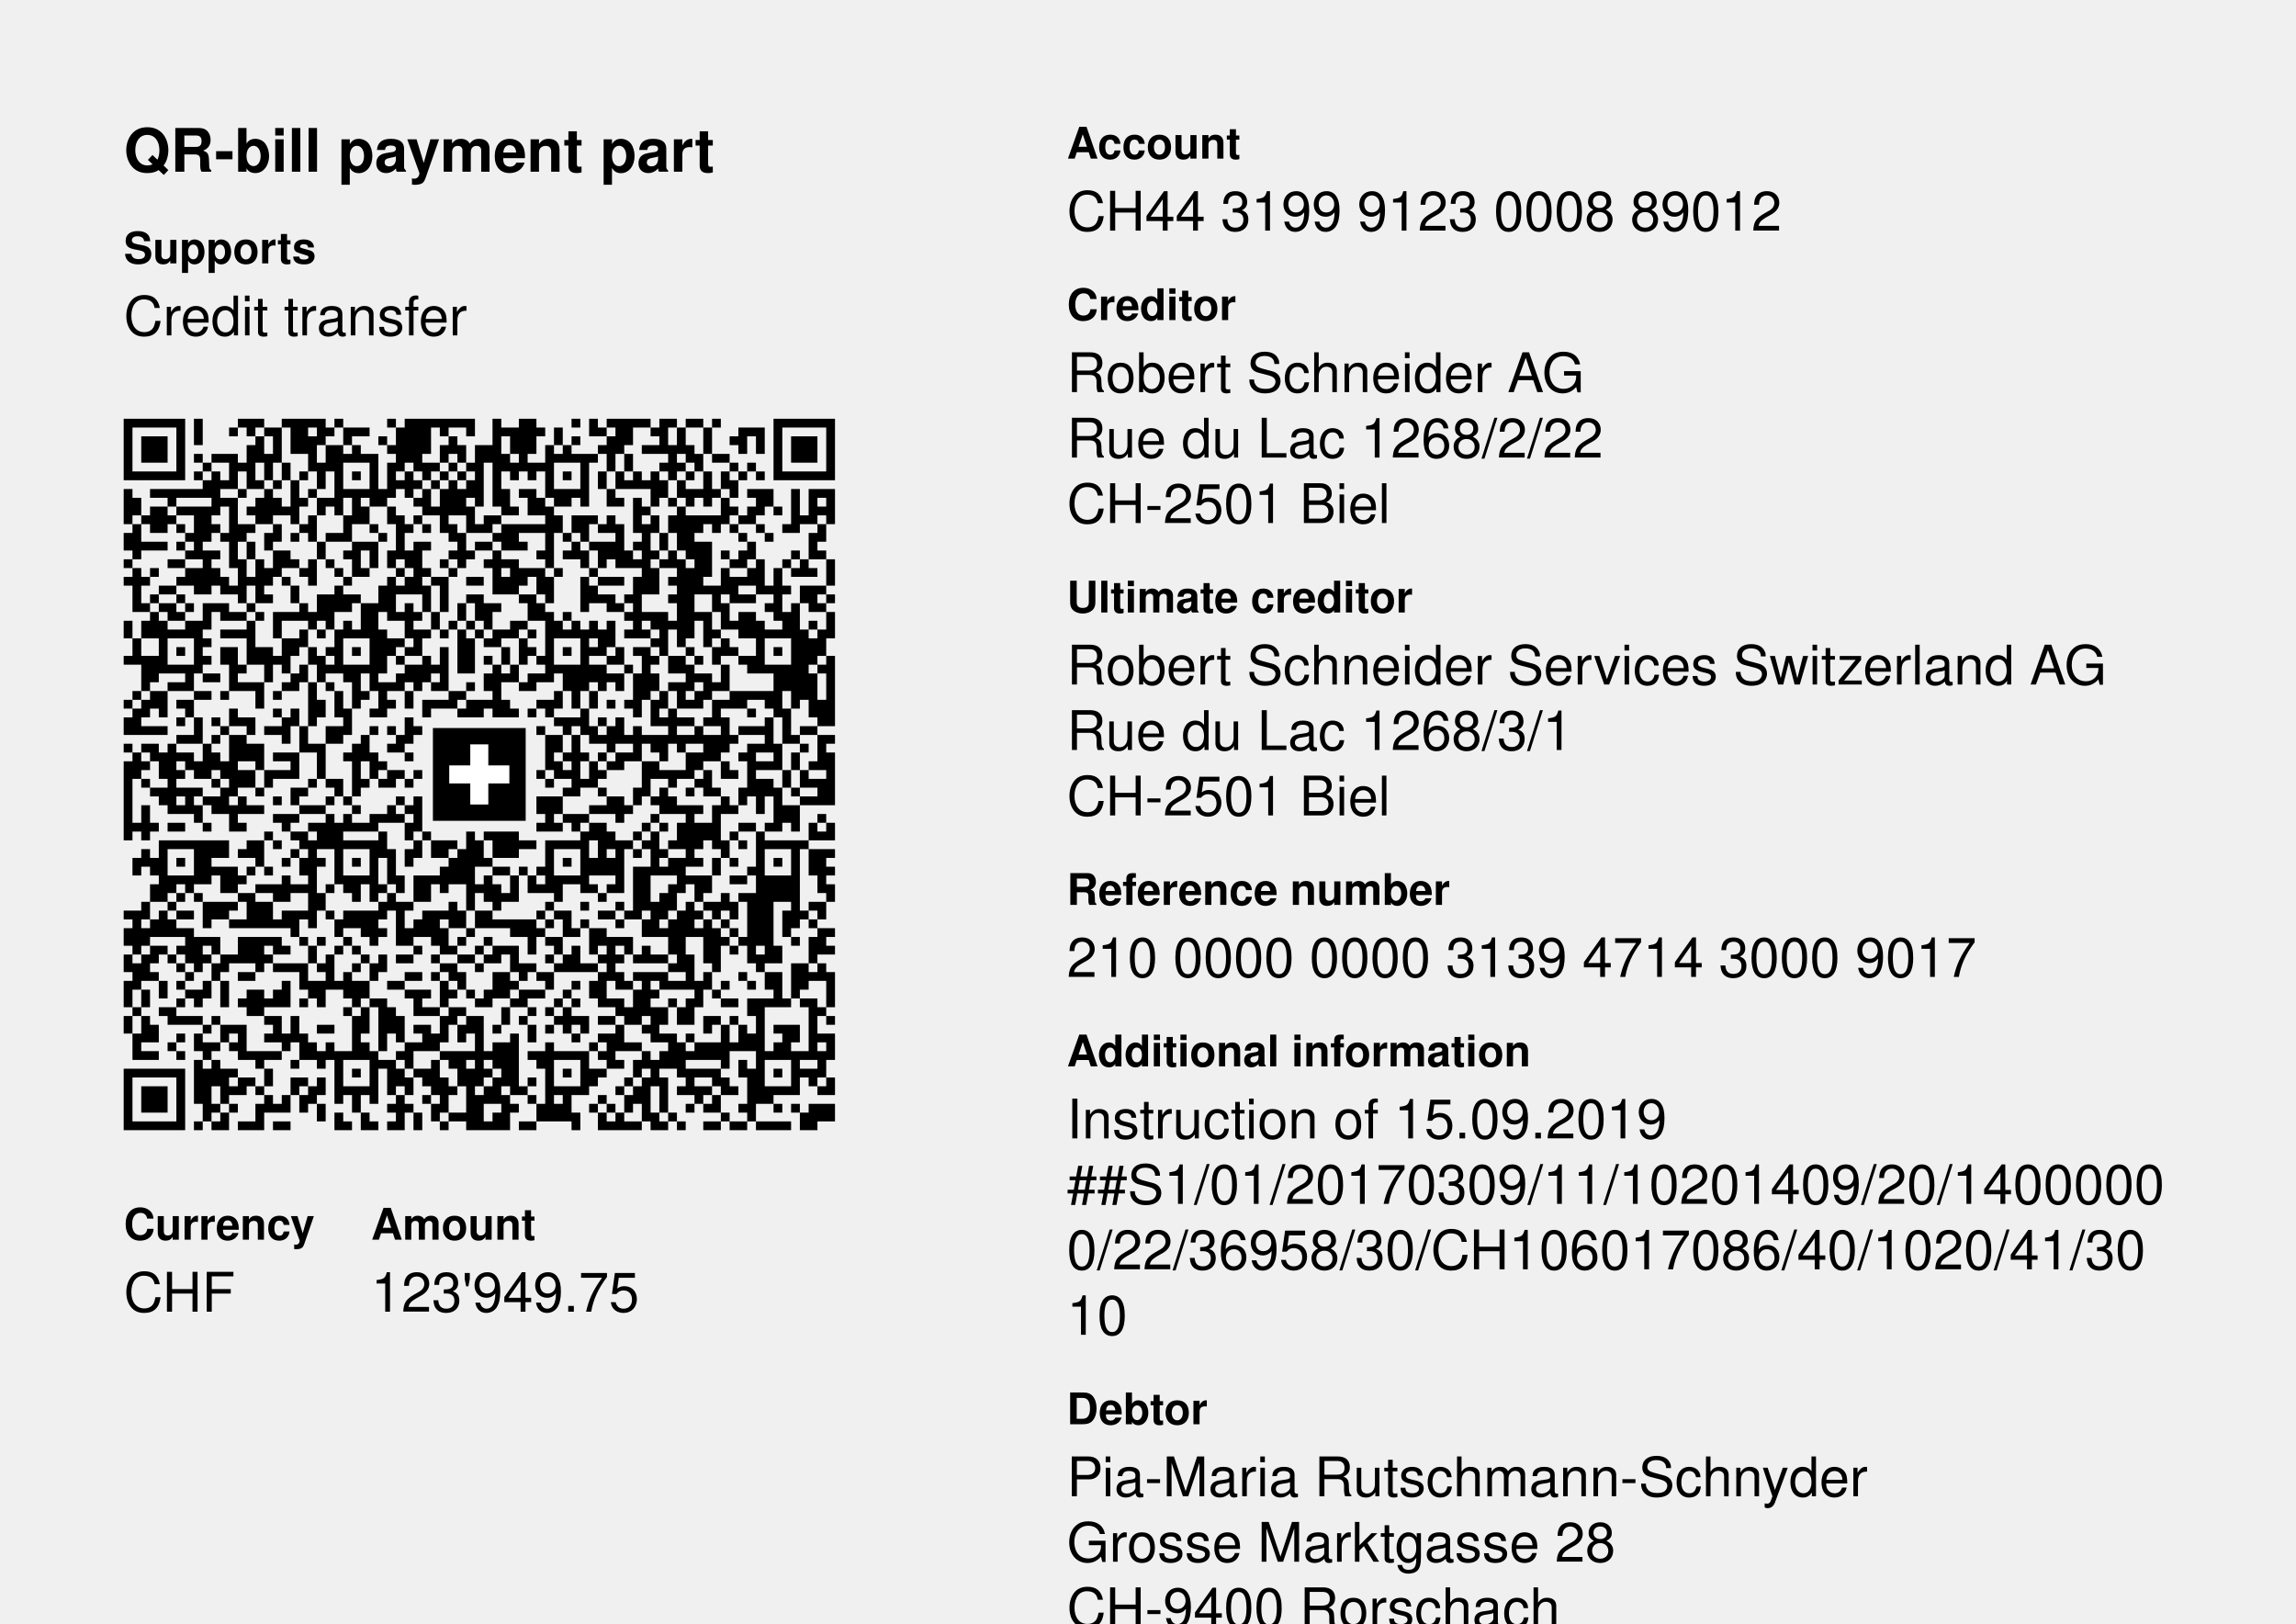
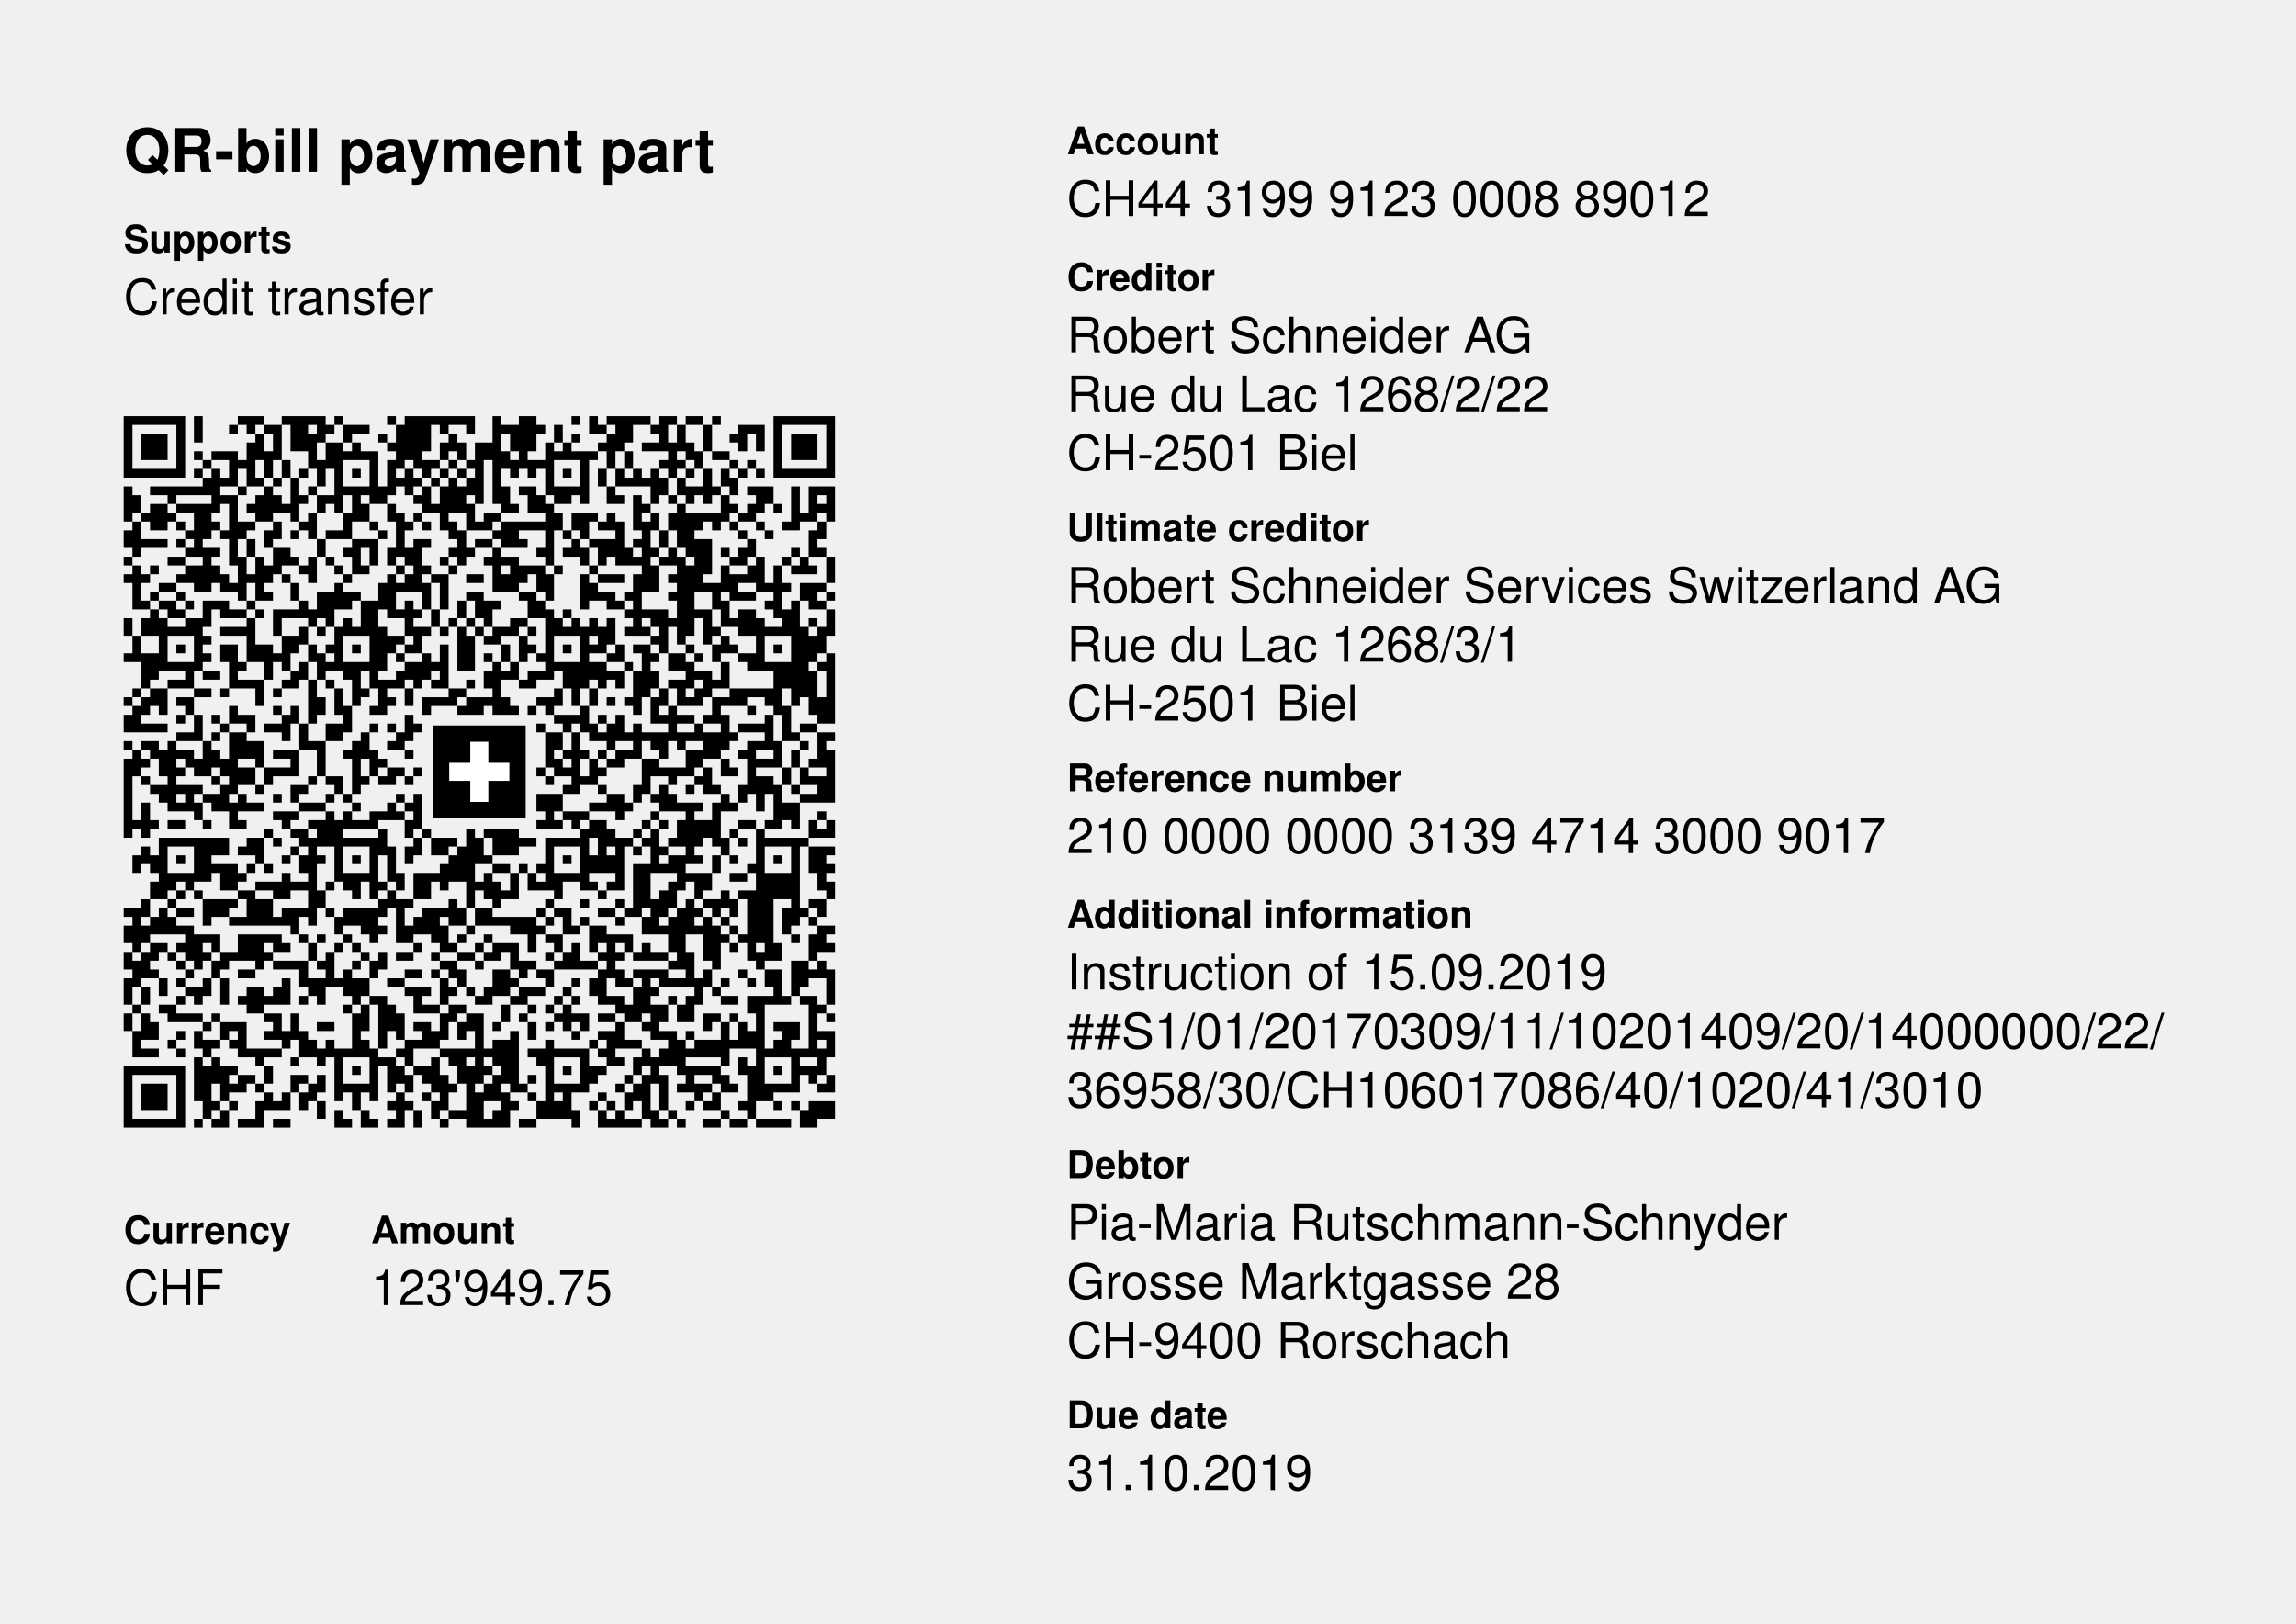
<svg xmlns="http://www.w3.org/2000/svg" width="148.5mm" height="105mm" version="1.1" viewBox="0 0 420.945 297.638">
  <g font-family="Helvetica,Arial">
    <g transform="translate(22.677 22.677)">
      <text x="0" y="8.8" font-size="11" font-weight="bold">QR-bill payment part</text>
-       <text x="0" y="25.6" font-size="8" font-weight="bold">Supports</text>
-       <text x="0" y="38.8" font-size="10">Credit transfer</text>
+       <text x="0" y="23.62" font-size="7" font-weight="bold">Supports</text>
+       <text x="0" y="34.951" font-size="9">Credit transfer</text>
    </g>
-     <g transform="translate(22.677 76.762) scale(1.61)">
+     <g transform="translate(22.677 76.285) scale(1.61)">
      <path d="M0,0h7v1h-7zm8,0h1v3h-1zm5,0h3v1h-3zm5,0h5v1h-5zm6,0h1v1h-1zm6,0h1v1h-1z m2,0h3v4h-3zm3,0h5v1h-5zm7,0h1v10h-1zm3,0h2v4h-2zm6,0h1v1h-1zm2,0h1v2h-1z m2,0h5v1h-5zm6,0h1v4h-1zm1,0h1v1h-1zm2,0h2v1h-2zm3,0h1v1h-1zm7,0h7v1h-7z m-74,1h1v6h-1zm6,0h1v6h-1zm6,0h1v1h-1zm2,0h1v1h-1zm2,0h2v1h-2zm3,0h2v3h-2z m3,0h2v1h-2zm3,0h3v1h-3zm6,0h1v5h-1zm5,0h1v1h-1zm3,0h1v1h-1zm4,0h2v1h-2z m4,0h1v1h-1zm2,0h1v2h-1zm5,0h1v1h-1zm2,0h2v2h-2zm4,0h1v1h-1zm3,0h1v3h-1z m3,0h1v3h-1zm4,0h3v1h-3zm4,0h1v6h-1zm6,0h1v6h-1zm-78,1h3v3h-3zm13,0h1v3h-1z m2,0h1v3h-1zm4,0h1v4h-1zm1,0h1v1h-1zm3,0h1v1h-1zm4,0h1v1h-1zm8,0h1v2h-1z m7,0h1v2h-1zm7,0h1v1h-1zm4,0h1v4h-1zm14,0h2v1h-2zm3,0h1v2h-1zm4,0h3v3h-3z m-62,1h1v5h-1zm9,0h2v3h-2zm3,0h1v2h-1zm4,0h1v1h-1zm6,0h1v2h-1zm2,0h1v2h-1z m2,0h1v7h-1zm1,0h1v2h-1zm7,0h1v6h-1zm2,0h1v2h-1zm4,0h1v1h-1zm2,0h1v1h-1z m3,0h2v1h-2zm3,0h1v4h-1zm2,0h1v2h-1zm6,0h1v1h-1zm-62,1h1v1h-1zm2,0h3v1h-3z m6,0h1v3h-1zm9,0h1v1h-1zm2,0h2v1h-2zm5,0h2v1h-2zm11,0h1v2h-1zm2,0h1v2h-1z m4,0h1v1h-1zm2,0h3v1h-3zm6,0h1v2h-1zm8,0h1v2h-1zm2,0h2v1h-2zm-58,1h1v1h-1z m3,0h1v3h-1zm1,0h1v1h-1zm5,0h1v2h-1zm4,0h1v3h-1zm6,0h1v5h-1zm2,0h1v4h-1z m3,0h3v1h-3zm4,0h1v1h-1zm2,0h1v1h-1zm5,0h1v2h-1zm2,0h2v1h-2zm6,0h1v5h-1z m9,0h1v1h-1zm2,0h1v1h-1zm6,0h1v1h-1zm2,0h1v1h-1zm-70,1h5v1h-5zm7,0h1v1h-1z m2,0h1v5h-1zm10,0h1v1h-1zm4,0h1v5h-1zm2,0h1v1h-1zm6,0h1v3h-1zm2,0h1v1h-1z m2,0h1v1h-1zm2,0h1v1h-1zm8,0h1v1h-1zm4,0h1v1h-1zm4,0h1v2h-1zm2,0h1v2h-1z m2,0h1v2h-1zm2,0h1v4h-1zm4,0h1v1h-1zm2,0h1v4h-1zm2,0h1v2h-1zm2,0h1v1h-1z m2,0h1v1h-1zm3,0h5v1h-5zm-66,1h1v2h-1zm2,0h1v1h-1zm4,0h1v1h-1zm2,0h1v1h-1z m2,0h1v5h-1zm12,0h1v1h-1zm2,0h1v1h-1zm2,0h1v1h-1zm2,0h1v4h-1zm2,0h1v2h-1z m18,0h1v1h-1zm2,0h1v1h-1zm2,0h1v2h-1zm2,0h1v2h-1zm6,0h1v2h-1zm-69,1h1v4h-1z m3,0h6v1h-6zm10,0h1v1h-1zm3,0h1v4h-1zm5,0h1v1h-1zm4,0h3v1h-3zm4,0h1v2h-1z m5,0h1v3h-1zm2,0h1v5h-1zm2,0h1v3h-1zm5,0h1v3h-1zm2,0h2v1h-2zm4,0h2v2h-2z m2,0h1v1h-1zm4,0h1v2h-1zm9,0h2v1h-2zm3,0h1v1h-1zm4,0h3v1h-3zm5,0h1v5h-1z m2,0h1v4h-1zm1,0h2v1h-2zm-78,1h1v2h-1zm4,0h1v1h-1zm6,0h2v1h-2zm4,0h1v3h-1z m2,0h1v2h-1zm3,0h1v1h-1zm2,0h2v1h-2zm4,0h1v3h-1zm7,0h1v1h-1zm13,0h2v2h-2z m10,0h1v1h-1zm2,0h1v4h-1zm4,0h1v1h-1zm2,0h1v1h-1zm4,0h1v3h-1zm4,0h2v1h-2z m8,0h1v3h-1zm-77,1h2v3h-2zm3,0h4v1h-4zm6,0h1v7h-1zm2,0h1v1h-1zm4,0h1v1h-1z m4,0h1v1h-1zm5,0h1v2h-1zm3,0h1v2h-1zm5,0h1v1h-1zm4,0h1v3h-1zm5,0h1v1h-1z m4,0h1v7h-1zm11,0h1v1h-1zm4,0h1v5h-1zm6,0h1v1h-1zm2,0h2v1h-2zm3,0h1v1h-1z m5,0h1v1h-1zm-77,1h1v1h-1zm3,0h1v1h-1zm3,0h2v3h-2zm13,0h1v3h-1zm4,0h1v3h-1z m6,0h1v5h-1zm2,0h1v1h-1zm8,0h2v1h-2zm8,0h1v2h-1zm2,0h2v2h-2zm2,0h1v1h-1z m2,0h1v2h-1zm5,0h1v2h-1zm2,0h1v2h-1zm2,0h1v5h-1zm1,0h3v1h-3zm5,0h2v1h-2z m7,0h1v1h-1zm-76,1h1v4h-1zm5,0h1v1h-1zm4,0h1v1h-1zm3,0h2v1h-2zm4,0h1v2h-1z m3,0h1v1h-1zm8,0h1v1h-1zm4,0h1v1h-1zm2,0h1v1h-1zm3,0h1v2h-1zm3,0h2v1h-2z m3,0h2v3h-2zm2,0h3v1h-3zm9,0h1v1h-1zm2,0h1v5h-1zm3,0h1v8h-1zm6,0h1v1h-1z m2,0h1v1h-1zm2,0h1v1h-1zm3,0h1v1h-1zm3,0h1v1h-1zm4,0h1v2h-1zm-79,1h1v2h-1z m7,0h1v1h-1zm4,0h1v1h-1zm2,0h1v1h-1zm3,0h1v2h-1zm3,0h1v1h-1zm4,0h2v1h-2z m6,0h1v1h-1zm9,0h1v4h-1zm4,0h1v1h-1zm8,0h1v1h-1zm2,0h1v1h-1zm9,0h1v2h-1z m9,0h1v1h-1zm3,0h1v1h-1zm5,0h1v3h-1zm-76,1h3v1h-3zm4,0h1v1h-1zm2,0h1v2h-1z m6,0h1v2h-1zm8,0h1v2h-1zm4,0h1v4h-1zm1,0h2v1h-2zm6,0h1v6h-1zm1,0h1v1h-1z m6,0h2v1h-2zm5,0h1v1h-1zm6,0h1v2h-1zm2,0h3v1h-3zm5,0h1v1h-1zm7,0h2v4h-2z m6,0h1v2h-1zm-64,1h1v1h-1zm2,0h1v5h-1zm1,0h1v1h-1zm7,0h2v2h-2zm8,0h1v1h-1z m3,0h1v2h-1zm2,0h1v2h-1zm2,0h1v2h-1zm5,0h1v1h-1zm2,0h1v1h-1zm3,0h1v5h-1z m5,0h1v1h-1zm3,0h1v1h-1zm2,0h1v2h-1zm2,0h2v1h-2zm3,0h1v2h-1zm3,0h1v1h-1z m2,0h1v2h-1zm6,0h1v1h-1zm2,0h1v2h-1zm6,0h1v1h-1zm3,0h1v1h-1zm-79,1h1v1h-1z m5,0h2v1h-2zm8,0h1v5h-1zm2,0h1v5h-1zm4,0h1v1h-1zm2,0h1v3h-1zm2,0h1v1h-1z m13,0h1v1h-1zm5,0h1v1h-1zm2,0h2v1h-2zm11,0h1v1h-1zm4,0h1v1h-1zm3,0h1v1h-1z m2,0h1v10h-1zm6,0h1v1h-1zm3,0h1v4h-1zm3,0h1v1h-1zm2,0h1v2h-1zm3,0h1v3h-1z m-79,1h1v5h-1zm2,0h1v1h-1zm4,0h2v2h-2zm3,0h1v2h-1zm6,0h2v1h-2zm4,0h1v1h-1z m4,0h1v1h-1zm3,0h1v1h-1zm4,0h1v1h-1zm3,0h1v1h-1zm3,0h1v1h-1zm7,0h4v1h-4z m5,0h1v1h-1zm4,0h1v1h-1zm7,0h1v3h-1zm4,0h1v8h-1zm4,0h1v3h-1zm3,0h1v2h-1z m3,0h1v6h-1zm2,0h1v1h-1zm2,0h1v1h-1zm-78,1h1v1h-1zm2,0h1v1h-1zm4,0h1v1h-1z m5,0h1v2h-1zm3,0h1v1h-1zm2,0h1v1h-1zm2,0h1v1h-1zm7,0h1v1h-1zm5,0h1v5h-1z m2,0h1v2h-1zm3,0h2v1h-2zm4,0h2v1h-2zm4,0h2v2h-2zm2,0h1v1h-1zm2,0h2v2h-2z m5,0h1v4h-1zm2,0h3v1h-3zm4,0h1v7h-1zm4,0h1v1h-1zm3,0h1v2h-1zm4,0h1v3h-1z m1,0h1v1h-1zm-66,1h2v1h-2zm4,0h1v1h-1zm4,0h1v1h-1zm7,0h1v2h-1zm5,0h1v3h-1z m5,0h1v3h-1zm2,0h1v1h-1zm3,0h1v3h-1zm2,0h1v3h-1zm17,0h1v2h-1zm13,0h2v1h-2z m7,0h1v1h-1zm2,0h1v1h-1zm2,0h2v2h-2zm2,0h1v1h-1zm-76,1h1v1h-1zm3,0h1v1h-1z m10,0h1v1h-1zm6,0h2v3h-2zm3,0h2v1h-2zm14,0h2v1h-2zm6,0h2v1h-2zm3,0h1v1h-1z m6,0h2v1h-2zm3,0h1v1h-1zm5,0h1v1h-1zm5,0h1v2h-1zm3,0h2v1h-2zm10,0h1v1h-1z m-78,1h1v1h-1zm2,0h2v1h-2zm3,0h1v1h-1zm2,0h3v1h-3zm5,0h1v1h-1zm6,0h1v2h-1z m5,0h1v1h-1zm2,0h2v4h-2zm5,0h1v4h-1zm6,0h1v2h-1zm2,0h2v2h-2zm2,0h1v1h-1z m4,0h2v2h-2zm9,0h2v1h-2zm13,0h1v3h-1zm5,0h1v1h-1zm3,0h1v12h-1zm2,0h2v1h-2z m-75,1h1v3h-1zm2,0h2v1h-2zm4,0h1v2h-1zm2,0h3v1h-3zm4,0h1v1h-1zm2,0h3v1h-3z m4,0h1v2h-1zm10,0h1v1h-1zm2,0h1v1h-1zm2,0h1v2h-1zm13,0h1v8h-1zm2,0h1v1h-1z m7,0h1v1h-1zm2,0h3v1h-3zm6,0h2v1h-2zm5,0h2v3h-2zm5,0h1v3h-1zm5,0h1v3h-1z m-80,1h1v2h-1zm2,0h1v2h-1zm2,0h1v6h-1zm3,0h2v2h-2zm7,0h1v5h-1zm3,0h1v2h-1z m6,0h1v1h-1zm2,0h1v2h-1zm12,0h1v1h-1zm2,0h1v1h-1zm2,0h1v1h-1zm3,0h2v1h-2z m5,0h1v2h-1zm2,0h1v2h-1zm2,0h1v2h-1zm2,0h1v3h-1zm5,0h3v1h-3zm6,0h1v3h-1z m3,0h1v1h-1zm3,0h1v6h-1zm6,0h1v1h-1zm-73,1h2v1h-2zm6,0h3v1h-3zm9,0h1v2h-1z m2,0h1v1h-1zm2,0h1v5h-1zm2,0h1v1h-1zm3,0h1v5h-1zm4,0h1v3h-1zm1,0h1v1h-1z m2,0h1v1h-1zm2,0h1v5h-1zm2,0h1v1h-1zm2,0h3v1h-3zm4,0h1v1h-1zm4,0h1v1h-1z m2,0h1v7h-1zm2,0h1v3h-1zm3,0h1v1h-1zm2,0h1v1h-1zm2,0h1v3h-1zm6,0h1v1h-1z m6,0h2v1h-2zm4,0h1v8h-1zm2,0h1v3h-1zm-78,1h1v3h-1zm7,0h1v4h-1zm1,0h1v1h-1z m9,0h2v2h-2zm10,0h1v6h-1zm2,0h2v1h-2zm9,0h1v4h-1zm2,0h2v1h-2zm4,0h1v3h-1z m15,0h1v1h-1zm8,0h1v2h-1zm10,0h1v3h-1zm-72,1h1v1h-1zm5,0h2v2h-2zm4,0h2v2h-2z m6,0h1v2h-1zm2,0h1v1h-1zm3,0h1v1h-1zm4,0h1v1h-1zm2,0h1v1h-1zm4,0h1v5h-1z m7,0h1v2h-1zm3,0h1v1h-1zm4,0h1v1h-1zm3,0h1v1h-1zm3,0h1v2h-1zm2,0h2v1h-2z m6,0h1v1h-1zm3,0h1v2h-1zm2,0h1v1h-1zm5,0h1v1h-1zm-74,1h1v1h-1zm2,0h2v3h-2z m7,0h1v1h-1zm8,0h2v1h-2zm5,0h1v3h-1zm9,0h1v1h-1zm3,0h1v3h-1zm7,0h1v1h-1z m6,0h1v1h-1zm8,0h1v1h-1zm4,0h1v5h-1zm1,0h1v1h-1zm2,0h2v2h-2zm3,0h1v1h-1z m5,0h2v1h-2zm10,0h1v8h-1zm-75,1h3v1h-3zm7,0h1v3h-1zm1,0h1v1h-1zm3,0h1v2h-1z m2,0h1v1h-1zm2,0h1v2h-1zm3,0h1v1h-1zm2,0h2v2h-2zm2,0h1v1h-1zm5,0h2v2h-2z m3,0h1v1h-1zm7,0h1v6h-1zm2,0h1v2h-1zm5,0h3v1h-3zm4,0h2v2h-2zm4,0h1v1h-1z m7,0h1v3h-1zm4,0h1v3h-1zm3,0h1v1h-1zm2,0h3v1h-3zm6,0h1v1h-1zm-72,1h1v2h-1z m2,0h2v1h-2zm10,0h1v2h-1zm12,0h1v2h-1zm10,0h1v2h-1zm2,0h1v1h-1zm3,0h2v1h-2z m4,0h2v2h-2zm5,0h2v1h-2zm3,0h1v5h-1zm2,0h1v2h-1zm5,0h2v1h-2zm9,0h1v5h-1z m1,0h1v2h-1zm3,0h1v5h-1zm-76,1h1v1h-1zm3,0h2v1h-2zm8,0h3v1h-3zm5,0h1v1h-1z m3,0h1v5h-1zm2,0h1v1h-1zm3,0h1v3h-1zm3,0h1v4h-1zm1,0h1v1h-1zm3,0h1v1h-1z m2,0h1v1h-1zm4,0h1v1h-1zm6,0h2v1h-2zm9,0h1v1h-1zm2,0h1v1h-1zm6,0h2v1h-2z m4,0h2v1h-2zm-65,1h1v1h-1zm2,0h2v2h-2zm5,0h2v1h-2zm3,0h1v1h-1zm4,0h1v2h-1z m2,0h1v1h-1zm7,0h1v3h-1zm3,0h1v1h-1zm5,0h1v2h-1zm5,0h2v1h-2zm12,0h1v2h-1z m2,0h1v2h-1zm2,0h1v2h-1zm8,0h1v2h-1zm2,0h1v2h-1zm2,0h2v1h-2zm4,0h5v1h-5z m-69,1h1v1h-1zm2,0h1v2h-1zm4,0h2v1h-2zm16,0h1v2h-1zm8,0h1v1h-1zm4,0h4v1h-4z m5,0h2v2h-2zm2,0h1v1h-1zm2,0h1v2h-1zm4,0h2v1h-2zm8,0h1v1h-1zm2,0h1v1h-1z m3,0h1v3h-1zm4,0h2v1h-2zm3,0h4v1h-4zm6,0h1v1h-1zm6,0h1v3h-1zm-78,1h1v3h-1z m3,0h1v1h-1zm3,0h1v1h-1zm5,0h1v2h-1zm5,0h1v1h-1zm2,0h1v2h-1zm6,0h1v3h-1z m3,0h1v1h-1zm6,0h1v1h-1zm4,0h1v1h-1zm6,0h1v1h-1zm2,0h1v1h-1zm2,0h1v1h-1z m4,0h1v3h-1zm10,0h1v4h-1zm5,0h1v2h-1zm4,0h1v1h-1zm4,0h1v4h-1zm-75,1h1v2h-1z m6,0h1v1h-1zm2,0h1v3h-1zm2,0h1v1h-1zm3,0h2v1h-2zm5,0h1v3h-1zm14,0h1v3h-1z m17,0h3v1h-3zm5,0h1v1h-1zm2,0h1v3h-1zm5,0h1v1h-1zm2,0h2v1h-2zm3,0h1v1h-1z m2,0h1v4h-1zm5,0h1v4h-1zm-71,1h3v1h-3zm9,0h1v1h-1zm3,0h1v1h-1zm2,0h2v1h-2z m4,0h1v3h-1zm3,0h2v2h-2zm5,0h1v1h-1zm2,0h1v1h-1zm3,0h1v1h-1zm14,0h1v1h-1z m3,0h1v1h-1zm3,0h1v2h-1zm2,0h1v3h-1zm3,0h1v4h-1zm7,0h1v2h-1zm5,0h3v1h-3z m7,0h2v1h-2zm-71,1h2v1h-2zm4,0h1v1h-1zm2,0h1v7h-1zm1,0h1v3h-1zm14,0h1v3h-1z m4,0h1v2h-1zm17,0h2v2h-2zm3,0h1v7h-1zm3,0h1v1h-1zm3,0h1v1h-1zm2,0h3v1h-3z m4,0h2v1h-2zm3,0h2v3h-2zm3,0h1v1h-1zm7,0h1v1h-1zm3,0h1v4h-1zm1,0h1v1h-1z m-80,1h1v1h-1zm2,0h2v1h-2zm3,0h1v8h-1zm4,0h1v4h-1zm5,0h2v2h-2zm7,0h2v1h-2z m5,0h1v6h-1zm4,0h1v1h-1zm30,0h2v1h-2zm3,0h1v1h-1zm8,0h1v6h-1zm1,0h1v1h-1z m2,0h1v3h-1zm3,0h1v1h-1zm-76,1h1v3h-1zm2,0h2v1h-2zm3,0h2v1h-2zm4,0h1v2h-1z m7,0h3v1h-3zm5,0h1v3h-1zm3,0h1v1h-1zm3,0h1v3h-1zm4,0h1v1h-1zm16,0h1v2h-1z m2,0h1v1h-1zm2,0h1v1h-1zm2,0h1v1h-1zm2,0h2v1h-2zm5,0h1v1h-1zm3,0h2v2h-2z m6,0h1v1h-1zm6,0h1v2h-1zm4,0h1v6h-1zm-80,1h1v9h-1zm2,0h1v1h-1zm2,0h1v2h-1z m3,0h2v1h-2zm4,0h1v2h-1zm4,0h1v1h-1zm4,0h1v2h-1zm10,0h1v1h-1zm20,0h1v2h-1z m4,0h1v3h-1zm2,0h2v1h-2zm4,0h2v2h-2zm9,0h1v2h-1zm4,0h2v1h-2zm6,0h1v1h-1z m-72,1h1v1h-1zm2,0h1v1h-1zm5,0h2v2h-2zm3,0h3v1h-3zm14,0h2v1h-2zm3,0h1v1h-1z m14,0h1v1h-1zm3,0h1v1h-1zm4,0h1v1h-1zm7,0h4v1h-4zm5,0h1v3h-1zm3,0h1v1h-1z m6,0h1v2h-1zm2,0h1v2h-1zm-75,1h1v1h-1zm8,0h1v1h-1zm6,0h1v1h-1zm5,0h1v1h-1z m2,0h2v1h-2zm4,0h1v1h-1zm2,0h2v1h-2zm3,0h1v1h-1zm16,0h1v1h-1zm4,0h1v1h-1z m7,0h1v2h-1zm3,0h1v1h-1zm3,0h1v1h-1zm7,0h2v2h-2zm6,0h2v1h-2zm-75,1h2v1h-2z m3,0h3v1h-3zm5,0h1v3h-1zm4,0h1v1h-1zm4,0h2v1h-2zm5,0h1v1h-1zm26,0h1v1h-1z m4,0h1v1h-1zm4,0h1v2h-1zm3,0h1v3h-1zm3,0h1v1h-1zm3,0h1v1h-1zm3,0h1v2h-1z m4,0h1v5h-1zm2,0h1v1h-1zm3,0h1v2h-1zm-75,1h1v1h-1zm3,0h1v2h-1zm2,0h2v1h-2z m4,0h1v2h-1zm4,0h1v1h-1zm2,0h1v1h-1zm4,0h1v1h-1zm2,0h1v1h-1zm6,0h1v1h-1z m2,0h1v4h-1zm14,0h3v2h-3zm8,0h2v2h-2zm5,0h1v1h-1zm2,0h1v2h-1zm6,0h1v2h-1z m4,0h1v2h-1zm5,0h2v1h-2zm-75,1h1v4h-1zm4,0h1v1h-1zm2,0h1v2h-1zm2,0h1v1h-1z m2,0h1v3h-1zm2,0h2v1h-2zm6,0h3v1h-3zm6,0h1v1h-1zm4,0h1v2h-1zm2,0h1v1h-1z m21,0h2v1h-2zm4,0h1v1h-1zm6,0h3v1h-3zm4,0h1v5h-1zm2,0h1v1h-1zm6,0h2v2h-2z m-58,1h3v1h-3zm6,0h1v4h-1zm2,0h1v2h-1zm3,0h2v1h-2zm3,0h1v1h-1zm17,0h1v2h-1z m2,0h3v1h-3zm6,0h1v1h-1zm4,0h1v1h-1zm4,0h1v6h-1zm15,0h1v1h-1zm-78,1h1v1h-1z m2,0h1v1h-1zm2,0h2v1h-2zm4,0h1v1h-1zm4,0h1v1h-1zm5,0h1v1h-1zm3,0h2v1h-2z m3,0h1v7h-1zm2,0h3v1h-3zm6,0h1v2h-1zm15,0h1v1h-1zm2,0h1v1h-1zm2,0h1v1h-1z m2,0h2v2h-2zm6,0h1v1h-1zm2,0h1v1h-1zm2,0h1v3h-1zm2,0h2v2h-2zm5,0h2v1h-2z m3,0h1v1h-1zm3,0h1v1h-1zm2,0h1v2h-1zm2,0h1v2h-1zm-64,1h1v1h-1zm3,0h2v1h-2z m3,0h1v2h-1zm7,0h1v3h-1zm5,0h1v1h-1zm5,0h1v9h-1zm2,0h4v1h-4zm11,0h1v7h-1z m3,0h1v2h-1zm3,0h1v1h-1zm2,0h1v5h-1zm9,0h1v1h-1zm3,0h1v13h-1zm7,0h1v1h-1z m-75,1h8v1h-8zm10,0h2v2h-2zm3,0h1v1h-1zm3,0h2v1h-2zm5,0h4v1h-4zm8,0h1v2h-1z m2,0h2v2h-2zm2,0h1v1h-1zm3,0h1v3h-1zm2,0h3v2h-3zm3,0h2v1h-2zm3,0h1v6h-1z m1,0h3v1h-3zm5,0h1v4h-1zm2,0h1v6h-1zm1,0h1v1h-1zm2,0h1v1h-1zm3,0h1v1h-1z m3,0h1v1h-1zm3,0h1v2h-1zm2,0h1v1h-1zm3,0h5v1h-5zm-71,1h1v2h-1zm2,0h1v6h-1z m4,0h2v4h-2zm2,0h2v1h-2zm3,0h1v1h-1zm6,0h1v1h-1zm2,0h1v9h-1zm7,0h1v6h-1z m2,0h1v4h-1zm2,0h1v2h-1zm6,0h1v4h-1zm20,0h1v1h-1zm3,0h1v1h-1zm15,0h1v9h-1z m2,0h2v3h-2zm2,0h1v1h-1zm-79,1h1v2h-1zm2,0h1v2h-1zm3,0h1v1h-1zm9,0h1v1h-1z m3,0h1v1h-1zm2,0h1v2h-1zm2,0h1v1h-1zm4,0h1v1h-1zm11,0h1v3h-1zm4,0h1v1h-1z m9,0h1v1h-1zm3,0h1v2h-1zm2,0h1v2h-1zm7,0h2v2h-2zm3,0h1v1h-1zm2,0h1v2h-1z m2,0h1v1h-1zm5,0h1v1h-1zm-64,1h3v1h-3zm4,0h1v1h-1zm2,0h1v1h-1zm20,0h1v3h-1z m6,0h2v1h-2zm3,0h1v1h-1zm2,0h1v1h-1zm11,0h2v5h-2zm3,0h1v1h-1zm10,0h1v1h-1z m9,0h1v1h-1zm-75,1h3v1h-3zm6,0h2v2h-2zm2,0h1v1h-1zm5,0h1v3h-1zm7,0h2v2h-2z m2,0h1v1h-1zm4,0h1v2h-1zm2,0h2v3h-2zm2,0h1v1h-1zm6,0h1v3h-1zm3,0h1v3h-1z m2,0h1v2h-1zm3,0h3v1h-3zm14,0h4v1h-4zm6,0h2v1h-2zm4,0h1v10h-1zm1,0h2v3h-2z m5,0h1v2h-1zm-76,1h1v2h-1zm2,0h1v1h-1zm2,0h1v1h-1zm8,0h3v1h-3zm4,0h2v1h-2z m4,0h1v1h-1zm6,0h1v1h-1zm11,0h1v1h-1zm2,0h1v3h-1zm5,0h1v1h-1zm2,0h1v2h-1z m4,0h1v1h-1zm2,0h1v1h-1zm7,0h1v3h-1zm1,0h1v1h-1zm2,0h2v1h-2zm15,0h1v2h-1z m-74,1h1v1h-1zm2,0h1v1h-1zm5,0h2v1h-2zm4,0h1v1h-1zm5,0h1v2h-1zm4,0h1v1h-1z m4,0h1v2h-1zm13,0h1v1h-1zm11,0h1v1h-1zm7,0h1v3h-1zm4,0h1v1h-1zm3,0h1v2h-1z m2,0h2v1h-2zm-68,1h1v2h-1zm3,0h1v1h-1zm4,0h3v2h-3zm3,0h1v1h-1zm2,0h3v3h-3z m15,0h1v2h-1zm2,0h1v5h-1zm1,0h1v1h-1zm5,0h1v3h-1zm11,0h1v1h-1zm4,0h1v1h-1z m4,0h1v1h-1zm4,0h1v4h-1zm4,0h1v4h-1zm2,0h2v1h-2zm3,0h1v2h-1zm2,0h1v7h-1z m7,0h2v1h-2zm-78,1h2v1h-2zm4,0h1v3h-1zm2,0h2v1h-2zm12,0h2v2h-2zm2,0h1v1h-1z m3,0h1v1h-1zm2,0h4v2h-4zm9,0h2v3h-2zm2,0h1v1h-1zm2,0h1v2h-1zm2,0h2v2h-2z m7,0h1v1h-1zm2,0h2v1h-2zm5,0h2v1h-2zm3,0h2v1h-2zm6,0h1v7h-1zm2,0h1v1h-1z m2,0h1v1h-1zm8,0h1v3h-1zm2,0h1v1h-1zm2,0h1v1h-1zm-78,1h1v4h-1zm2,0h1v2h-1z m2,0h1v2h-1zm4,0h1v1h-1zm3,0h2v1h-2zm5,0h1v1h-1zm7,0h1v2h-1zm9,0h1v2h-1z m9,0h5v1h-5zm6,0h1v1h-1zm2,0h1v2h-1zm2,0h1v1h-1zm4,0h1v1h-1zm3,0h1v2h-1z m3,0h1v4h-1zm4,0h1v5h-1zm2,0h1v1h-1zm10,0h1v1h-1zm-78,1h1v2h-1zm2,0h1v2h-1z m4,0h2v1h-2zm13,0h1v1h-1zm8,0h3v1h-3zm5,0h1v2h-1zm4,0h1v3h-1zm3,0h1v1h-1z m5,0h4v1h-4zm7,0h1v1h-1zm2,0h2v2h-2zm8,0h1v1h-1zm4,0h1v1h-1zm2,0h1v5h-1z m2,0h1v1h-1zm10,0h1v3h-1zm1,0h1v1h-1zm-73,1h2v3h-2zm2,0h2v1h-2zm4,0h3v3h-3z m3,0h2v1h-2zm4,0h1v1h-1zm2,0h1v1h-1zm3,0h1v1h-1zm3,0h1v1h-1zm7,0h1v1h-1z m3,0h1v1h-1zm3,0h1v1h-1zm5,0h1v2h-1zm2,0h2v1h-2zm7,0h1v5h-1zm1,0h2v1h-2z m12,0h1v1h-1zm2,0h1v1h-1zm6,0h1v1h-1zm2,0h1v3h-1zm-75,1h2v1h-2zm3,0h1v1h-1z m4,0h1v1h-1zm7,0h2v1h-2zm4,0h1v2h-1zm3,0h1v1h-1zm2,0h1v1h-1zm7,0h1v1h-1z m4,0h1v1h-1zm3,0h1v1h-1zm2,0h3v1h-3zm7,0h1v1h-1zm2,0h1v3h-1zm2,0h1v1h-1z m4,0h1v1h-1zm2,0h1v2h-1zm10,0h1v1h-1zm5,0h1v2h-1zm6,0h1v1h-1zm-80,1h1v2h-1z m2,0h1v3h-1zm1,0h1v1h-1zm2,0h1v1h-1zm4,0h1v1h-1zm2,0h2v1h-2zm5,0h1v1h-1z m7,0h1v4h-1zm4,0h1v1h-1zm2,0h1v2h-1zm2,0h2v1h-2zm4,0h1v1h-1zm3,0h2v1h-2z m3,0h2v1h-2zm3,0h1v2h-1zm4,0h1v1h-1zm2,0h1v2h-1zm4,0h1v1h-1zm2,0h1v1h-1z m2,0h1v1h-1zm2,0h2v1h-2zm4,0h1v4h-1zm8,0h1v2h-1zm-71,1h1v3h-1zm5,0h1v1h-1z m2,0h1v1h-1zm2,0h2v1h-2zm5,0h1v1h-1zm2,0h4v1h-4zm5,0h1v1h-1zm4,0h1v1h-1z m2,0h1v2h-1zm8,0h2v1h-2zm4,0h1v1h-1zm5,0h2v1h-2zm4,0h1v1h-1zm3,0h2v1h-2z m10,0h1v1h-1zm14,0h2v3h-2zm3,0h1v2h-1zm-76,1h1v1h-1zm4,0h1v1h-1zm3,0h1v1h-1z m3,0h2v1h-2zm7,0h1v2h-1zm5,0h1v3h-1zm7,0h2v1h-2zm3,0h1v1h-1zm2,0h2v1h-2z m5,0h2v3h-2zm3,0h1v1h-1zm2,0h2v1h-2zm7,0h1v4h-1zm2,0h1v2h-1zm2,0h4v1h-4z m8,0h1v2h-1zm4,0h1v1h-1zm3,0h2v2h-2zm5,0h1v1h-1zm2,0h1v4h-1zm-80,1h1v3h-1z m4,0h1v2h-1zm2,0h1v1h-1zm3,0h1v2h-1zm2,0h1v3h-1zm7,0h1v3h-1zm3,0h2v2h-2z m3,0h1v1h-1zm2,0h2v2h-2zm4,0h2v1h-2zm6,0h1v3h-1zm2,0h1v1h-1zm6,0h1v1h-1z m4,0h1v1h-1zm3,0h1v1h-1zm2,0h1v2h-1zm4,0h1v1h-1zm2,0h1v4h-1zm2,0h3v1h-3z m4,0h1v3h-1zm3,0h1v1h-1zm3,0h1v1h-1zm-69,1h1v2h-1zm5,0h2v1h-2zm7,0h2v3h-2z m3,0h1v2h-1zm15,0h3v1h-3zm5,0h1v1h-1zm2,0h1v1h-1zm2,0h1v2h-1zm4,0h3v1h-3z m5,0h1v1h-1zm8,0h1v4h-1zm2,0h1v1h-1zm7,0h1v1h-1zm7,0h1v2h-1zm2,0h1v1h-1z m-70,1h1v1h-1zm2,0h1v1h-1zm5,0h1v1h-1zm3,0h1v1h-1zm4,0h1v1h-1zm2,0h1v1h-1z m4,0h1v1h-1zm2,0h2v1h-2zm5,0h1v2h-1zm7,0h1v1h-1zm4,0h2v1h-2zm5,0h1v1h-1z m2,0h1v1h-1zm4,0h2v1h-2zm7,0h1v1h-1zm2,0h1v3h-1zm4,0h2v1h-2zm3,0h2v2h-2z m2,0h1v1h-1zm2,0h1v1h-1zm2,0h2v1h-2zm-76,1h1v1h-1zm3,0h2v1h-2zm21,0h1v1h-1z m2,0h1v3h-1zm2,0h2v3h-2zm5,0h2v1h-2zm3,0h2v1h-2zm6,0h1v2h-1zm3,0h1v1h-1z m2,0h1v1h-1zm2,0h1v3h-1zm6,0h2v1h-2zm4,0h2v2h-2zm3,0h1v2h-1zm15,0h1v6h-1z m1,0h1v1h-1zm-79,1h1v2h-1zm2,0h1v3h-1zm3,0h4v1h-4zm5,0h1v1h-1zm6,0h2v1h-2z m3,0h1v3h-1zm7,0h1v5h-1zm5,0h1v3h-1zm5,0h1v3h-1zm1,0h1v1h-1zm2,0h2v2h-2z m6,0h1v1h-1zm4,0h1v1h-1zm2,0h2v1h-2zm3,0h2v1h-2zm3,0h1v1h-1zm9,0h2v1h-2z m3,0h1v1h-1zm3,0h1v10h-1zm8,0h1v1h-1zm-77,1h1v2h-1zm6,0h1v1h-1zm2,0h3v1h-3z m6,0h1v2h-1zm5,0h2v1h-2zm11,0h2v1h-2zm5,0h1v2h-1zm4,0h1v1h-1zm4,0h1v2h-1z m2,0h1v1h-1zm4,0h1v1h-1zm4,0h1v3h-1zm3,0h2v1h-2zm7,0h1v1h-1zm2,0h1v5h-1z m2,0h1v3h-1zm4,0h3v1h-3zm-73,1h1v3h-1zm5,0h1v1h-1zm2,0h1v2h-1zm3,0h1v1h-1z m2,0h1v3h-1zm3,0h1v1h-1zm2,0h1v2h-1zm2,0h1v3h-1zm9,0h1v2h-1zm5,0h2v2h-2z m6,0h1v6h-1zm4,0h1v7h-1zm7,0h1v1h-1zm3,0h2v1h-2zm6,0h3v1h-3zm4,0h1v1h-1z m7,0h1v2h-1zm4,0h1v3h-1zm1,0h1v1h-1zm3,0h2v1h-2zm-74,1h1v1h-1zm4,0h2v1h-2z m3,0h1v1h-1zm9,0h1v2h-1zm2,0h1v2h-1zm4,0h1v2h-1zm5,0h1v3h-1zm1,0h1v1h-1z m9,0h2v3h-2zm6,0h1v9h-1zm5,0h1v1h-1zm2,0h1v3h-1zm2,0h2v1h-2zm5,0h2v3h-2z m3,0h3v2h-3zm4,0h1v1h-1zm5,0h1v2h-1zm6,0h1v2h-1zm-78,1h2v1h-2zm4,0h1v1h-1z m3,0h1v1h-1zm5,0h4v1h-4zm8,0h1v2h-1zm2,0h1v6h-1zm1,0h1v1h-1zm3,0h1v6h-1z m3,0h1v1h-1zm5,0h4v1h-4zm5,0h1v1h-1zm5,0h2v1h-2zm3,0h4v1h-4zm5,0h1v1h-1z m5,0h1v2h-1zm2,0h1v2h-1zm3,0h1v1h-1zm9,0h1v1h-1zm3,0h1v5h-1zm1,0h1v1h-1z m2,0h1v3h-1zm-71,1h1v5h-1zm2,0h1v3h-1zm5,0h1v1h-1zm4,0h1v1h-1zm10,0h2v1h-2z m6,0h1v4h-1zm2,0h2v1h-2zm10,0h1v1h-1zm5,0h1v4h-1zm4,0h1v1h-1zm2,0h1v2h-1z m2,0h1v3h-1zm10,0h1v2h-1zm-70,1h7v1h-7zm9,0h1v6h-1zm2,0h1v4h-1zm1,0h1v1h-1z m4,0h1v2h-1zm10,0h1v1h-1zm4,0h2v2h-2zm3,0h2v1h-2zm5,0h2v2h-2zm3,0h1v1h-1z m2,0h1v2h-1zm7,0h1v1h-1zm3,0h2v1h-2zm10,0h5v1h-5zm8,0h1v6h-1zm3,0h1v1h-1z m3,0h2v1h-2zm-77,1h1v6h-1zm6,0h1v6h-1zm7,0h2v1h-2zm6,0h2v1h-2zm3,0h1v2h-1z m10,0h1v2h-1zm2,0h1v1h-1zm2,0h1v4h-1zm6,0h1v3h-1zm4,0h1v1h-1zm7,0h1v1h-1z m4,0h1v1h-1zm2,0h1v5h-1zm2,0h1v4h-1zm3,0h1v2h-1zm3,0h2v1h-2zm11,0h1v1h-1z m2,0h1v2h-1zm-78,1h3v3h-3zm10,0h2v1h-2zm3,0h1v1h-1zm4,0h1v1h-1zm2,0h1v2h-1z m4,0h3v1h-3zm5,0h1v1h-1zm7,0h1v1h-1zm2,0h1v5h-1zm2,0h1v2h-1zm4,0h1v1h-1z m4,0h3v1h-3zm7,0h1v1h-1zm2,0h1v2h-1zm5,0h1v1h-1zm2,0h2v1h-2zm3,0h2v1h-2z m5,0h3v1h-3zm6,0h1v1h-1zm-63,1h1v2h-1zm2,0h1v2h-1zm2,0h1v2h-1zm6,0h1v2h-1z m5,0h1v4h-1zm3,0h1v1h-1zm6,0h1v4h-1zm3,0h1v4h-1zm3,0h1v1h-1zm4,0h1v3h-1z m4,0h1v1h-1zm3,0h1v2h-1zm8,0h1v1h-1zm2,0h1v2h-1zm6,0h1v1h-1zm-63,1h1v1h-1z m2,0h1v1h-1zm3,0h1v3h-1zm2,0h1v1h-1zm5,0h1v2h-1zm8,0h1v1h-1zm2,0h1v1h-1z m3,0h1v2h-1zm9,0h1v1h-1zm3,0h1v2h-1zm2,0h1v2h-1zm4,0h1v1h-1zm2,0h1v1h-1z m9,0h1v1h-1zm2,0h1v1h-1zm4,0h1v1h-1zm4,0h1v1h-1zm2,0h1v1h-1zm2,0h3v2h-3z m-67,1h1v2h-1zm13,0h1v2h-1zm3,0h1v2h-1zm6,0h1v2h-1zm4,0h2v1h-2zm5,0h1v2h-1z m9,0h1v2h-1zm3,0h1v2h-1zm2,0h1v2h-1zm4,0h1v2h-1zm2,0h1v1h-1zm6,0h1v1h-1z m9,0h1v2h-1zm-76,1h5v1h-5zm7,0h1v1h-1zm2,0h1v1h-1zm3,0h2v1h-2zm4,0h2v1h-2z m8,0h1v1h-1zm3,0h1v1h-1zm2,0h1v1h-1zm6,0h1v1h-1zm5,0h1v1h-1zm4,0h2v1h-2z m10,0h1v1h-1zm2,0h2v1h-2zm4,0h1v1h-1zm2,0h1v1h-1zm3,0h2v1h-2zm3,0h2v1h-2z m3,0h4v1h-4zm6,0h1v1h-1z" fill="#000000" />
    </g>
-     <g transform="translate(22.677 76.762)">
+     <g transform="translate(22.677 76.285)">
      <path d="M56.693,56.693h17.008v17.008h-17.008z" fill="#000000" />
      <path d="M63.543,59.685h3.307v11.024h-3.307zm-3.858,3.858h11.024v3.307h-11.024z" fill="#ffffff" />
    </g>
-     <g transform="translate(22.677 220.841)">
-       <text x="0" y="6.4" font-size="8" font-weight="bold">Currency</text>
-       <text x="0" y="19.6" font-size="10">CHF</text>
-       <text x="45.354" y="6.4" font-size="8" font-weight="bold">Amount</text>
-       <text x="45.354" y="19.6" font-size="10">123'949.75</text>
+     <g transform="translate(22.677 222.316)">
+       <text x="0" y="5.6" font-size="7" font-weight="bold">Currency</text>
+       <text x="0" y="16.931" font-size="9">CHF</text>
+       <text x="45.354" y="5.6" font-size="7" font-weight="bold">Amount</text>
+       <text x="45.354" y="16.931" font-size="9">123'949.75</text>
    </g>
    <g transform="translate(195.591 22.677)">
-       <text x="0" y="6.4" font-size="8" font-weight="bold">Account</text>
-       <text x="0" y="19.6" font-size="10">CH44 3199 9123 0008 89012</text>
-       <text x="0" y="36" font-size="8" font-weight="bold">Creditor</text>
-       <text x="0" y="49.2" font-size="10">Robert Schneider AG</text>
-       <text x="0" y="61.2" font-size="10">Rue du Lac 1268/2/22</text>
-       <text x="0" y="73.2" font-size="10">CH-2501 Biel</text>
-       <text x="0" y="89.6" font-size="8" font-weight="bold">Ultimate creditor</text>
-       <text x="0" y="102.8" font-size="10">Robert Schneider Services Switzerland AG</text>
-       <text x="0" y="114.8" font-size="10">Rue du Lac 1268/3/1</text>
-       <text x="0" y="126.8" font-size="10">CH-2501 Biel</text>
-       <text x="0" y="143.2" font-size="8" font-weight="bold">Reference number</text>
-       <text x="0" y="156.4" font-size="10">210 0000 0000 3139 4714 3000 9017</text>
-       <text x="0" y="172.8" font-size="8" font-weight="bold">Additional information</text>
-       <text x="0" y="186" font-size="10">Instruction of 15.09.2019</text>
-       <text x="0" y="198" font-size="10">##S1/01/20170309/11/10201409/20/1400000</text>
-       <text x="0" y="210" font-size="10">0/22/36958/30/CH106017086/40/1020/41/30</text>
-       <text x="0" y="222" font-size="10">10</text>
-       <text x="0" y="238.4" font-size="8" font-weight="bold">Debtor</text>
-       <text x="0" y="251.6" font-size="10">Pia-Maria Rutschmann-Schnyder</text>
-       <text x="0" y="263.6" font-size="10">Grosse Marktgasse 28</text>
-       <text x="0" y="275.6" font-size="10">CH-9400 Rorschach</text>
-       <text x="0" y="292" font-size="8" font-weight="bold">Due date</text>
-       <text x="0" y="305.2" font-size="10">31.10.2019</text>
+       <text x="0" y="5.6" font-size="7" font-weight="bold">Account</text>
+       <text x="0" y="16.931" font-size="9">CH44 3199 9123 0008 89012</text>
+       <text x="0" y="30.597" font-size="7" font-weight="bold">Creditor</text>
+       <text x="0" y="41.929" font-size="9">Robert Schneider AG</text>
+       <text x="0" y="52.729" font-size="9">Rue du Lac 1268/2/22</text>
+       <text x="0" y="63.529" font-size="9">CH-2501 Biel</text>
+       <text x="0" y="76.487" font-size="7" font-weight="bold">Ultimate creditor</text>
+       <text x="0" y="87.818" font-size="9">Robert Schneider Services Switzerland AG</text>
+       <text x="0" y="98.618" font-size="9">Rue du Lac 1268/3/1</text>
+       <text x="0" y="109.418" font-size="9">CH-2501 Biel</text>
+       <text x="0" y="122.376" font-size="7" font-weight="bold">Reference number</text>
+       <text x="0" y="133.707" font-size="9">210 0000 0000 3139 4714 3000 9017</text>
+       <text x="0" y="147.373" font-size="7" font-weight="bold">Additional information</text>
+       <text x="0" y="158.705" font-size="9">Instruction of 15.09.2019</text>
+       <text x="0" y="169.505" font-size="9">##S1/01/20170309/11/10201409/20/14000000/22/</text>
+       <text x="0" y="180.305" font-size="9">36958/30/CH106017086/40/1020/41/3010</text>
+       <text x="0" y="193.263" font-size="7" font-weight="bold">Debtor</text>
+       <text x="0" y="204.594" font-size="9">Pia-Maria Rutschmann-Schnyder</text>
+       <text x="0" y="215.394" font-size="9">Grosse Marktgasse 28</text>
+       <text x="0" y="226.194" font-size="9">CH-9400 Rorschach</text>
+       <text x="0" y="239.152" font-size="7" font-weight="bold">Due date</text>
+       <text x="0" y="250.483" font-size="9">31.10.2019</text>
    </g>
  </g>
</svg>
